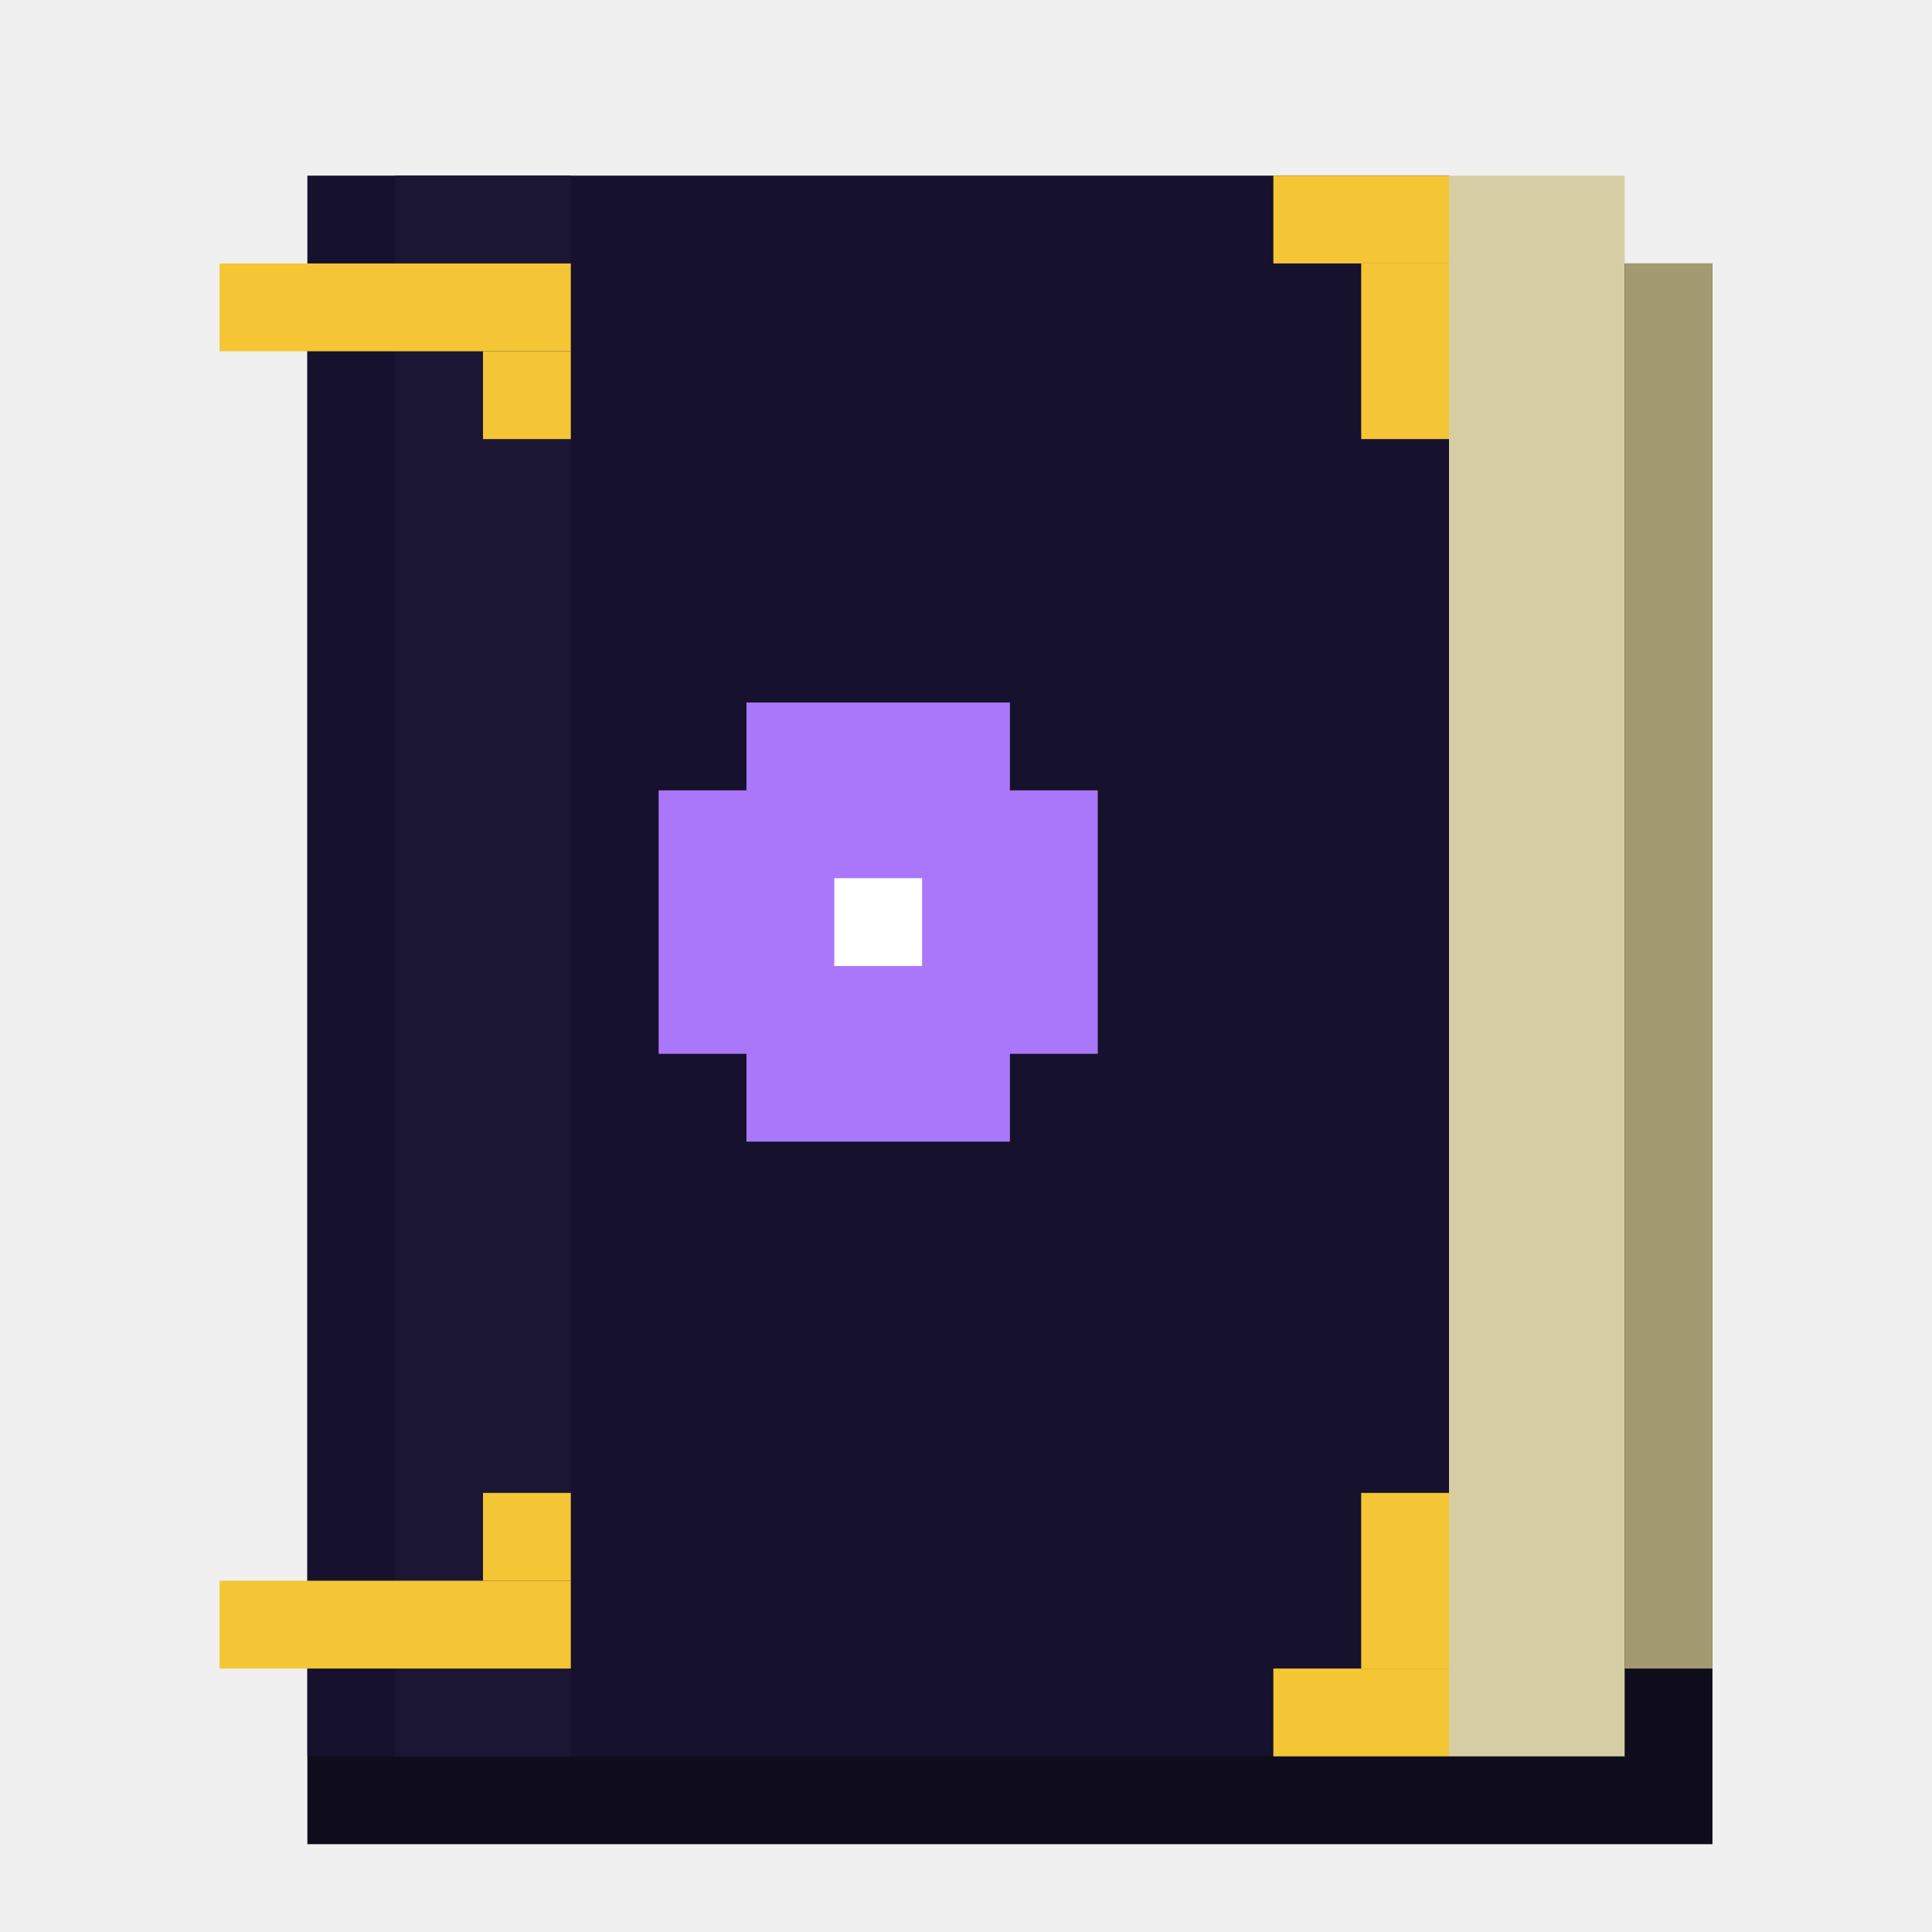
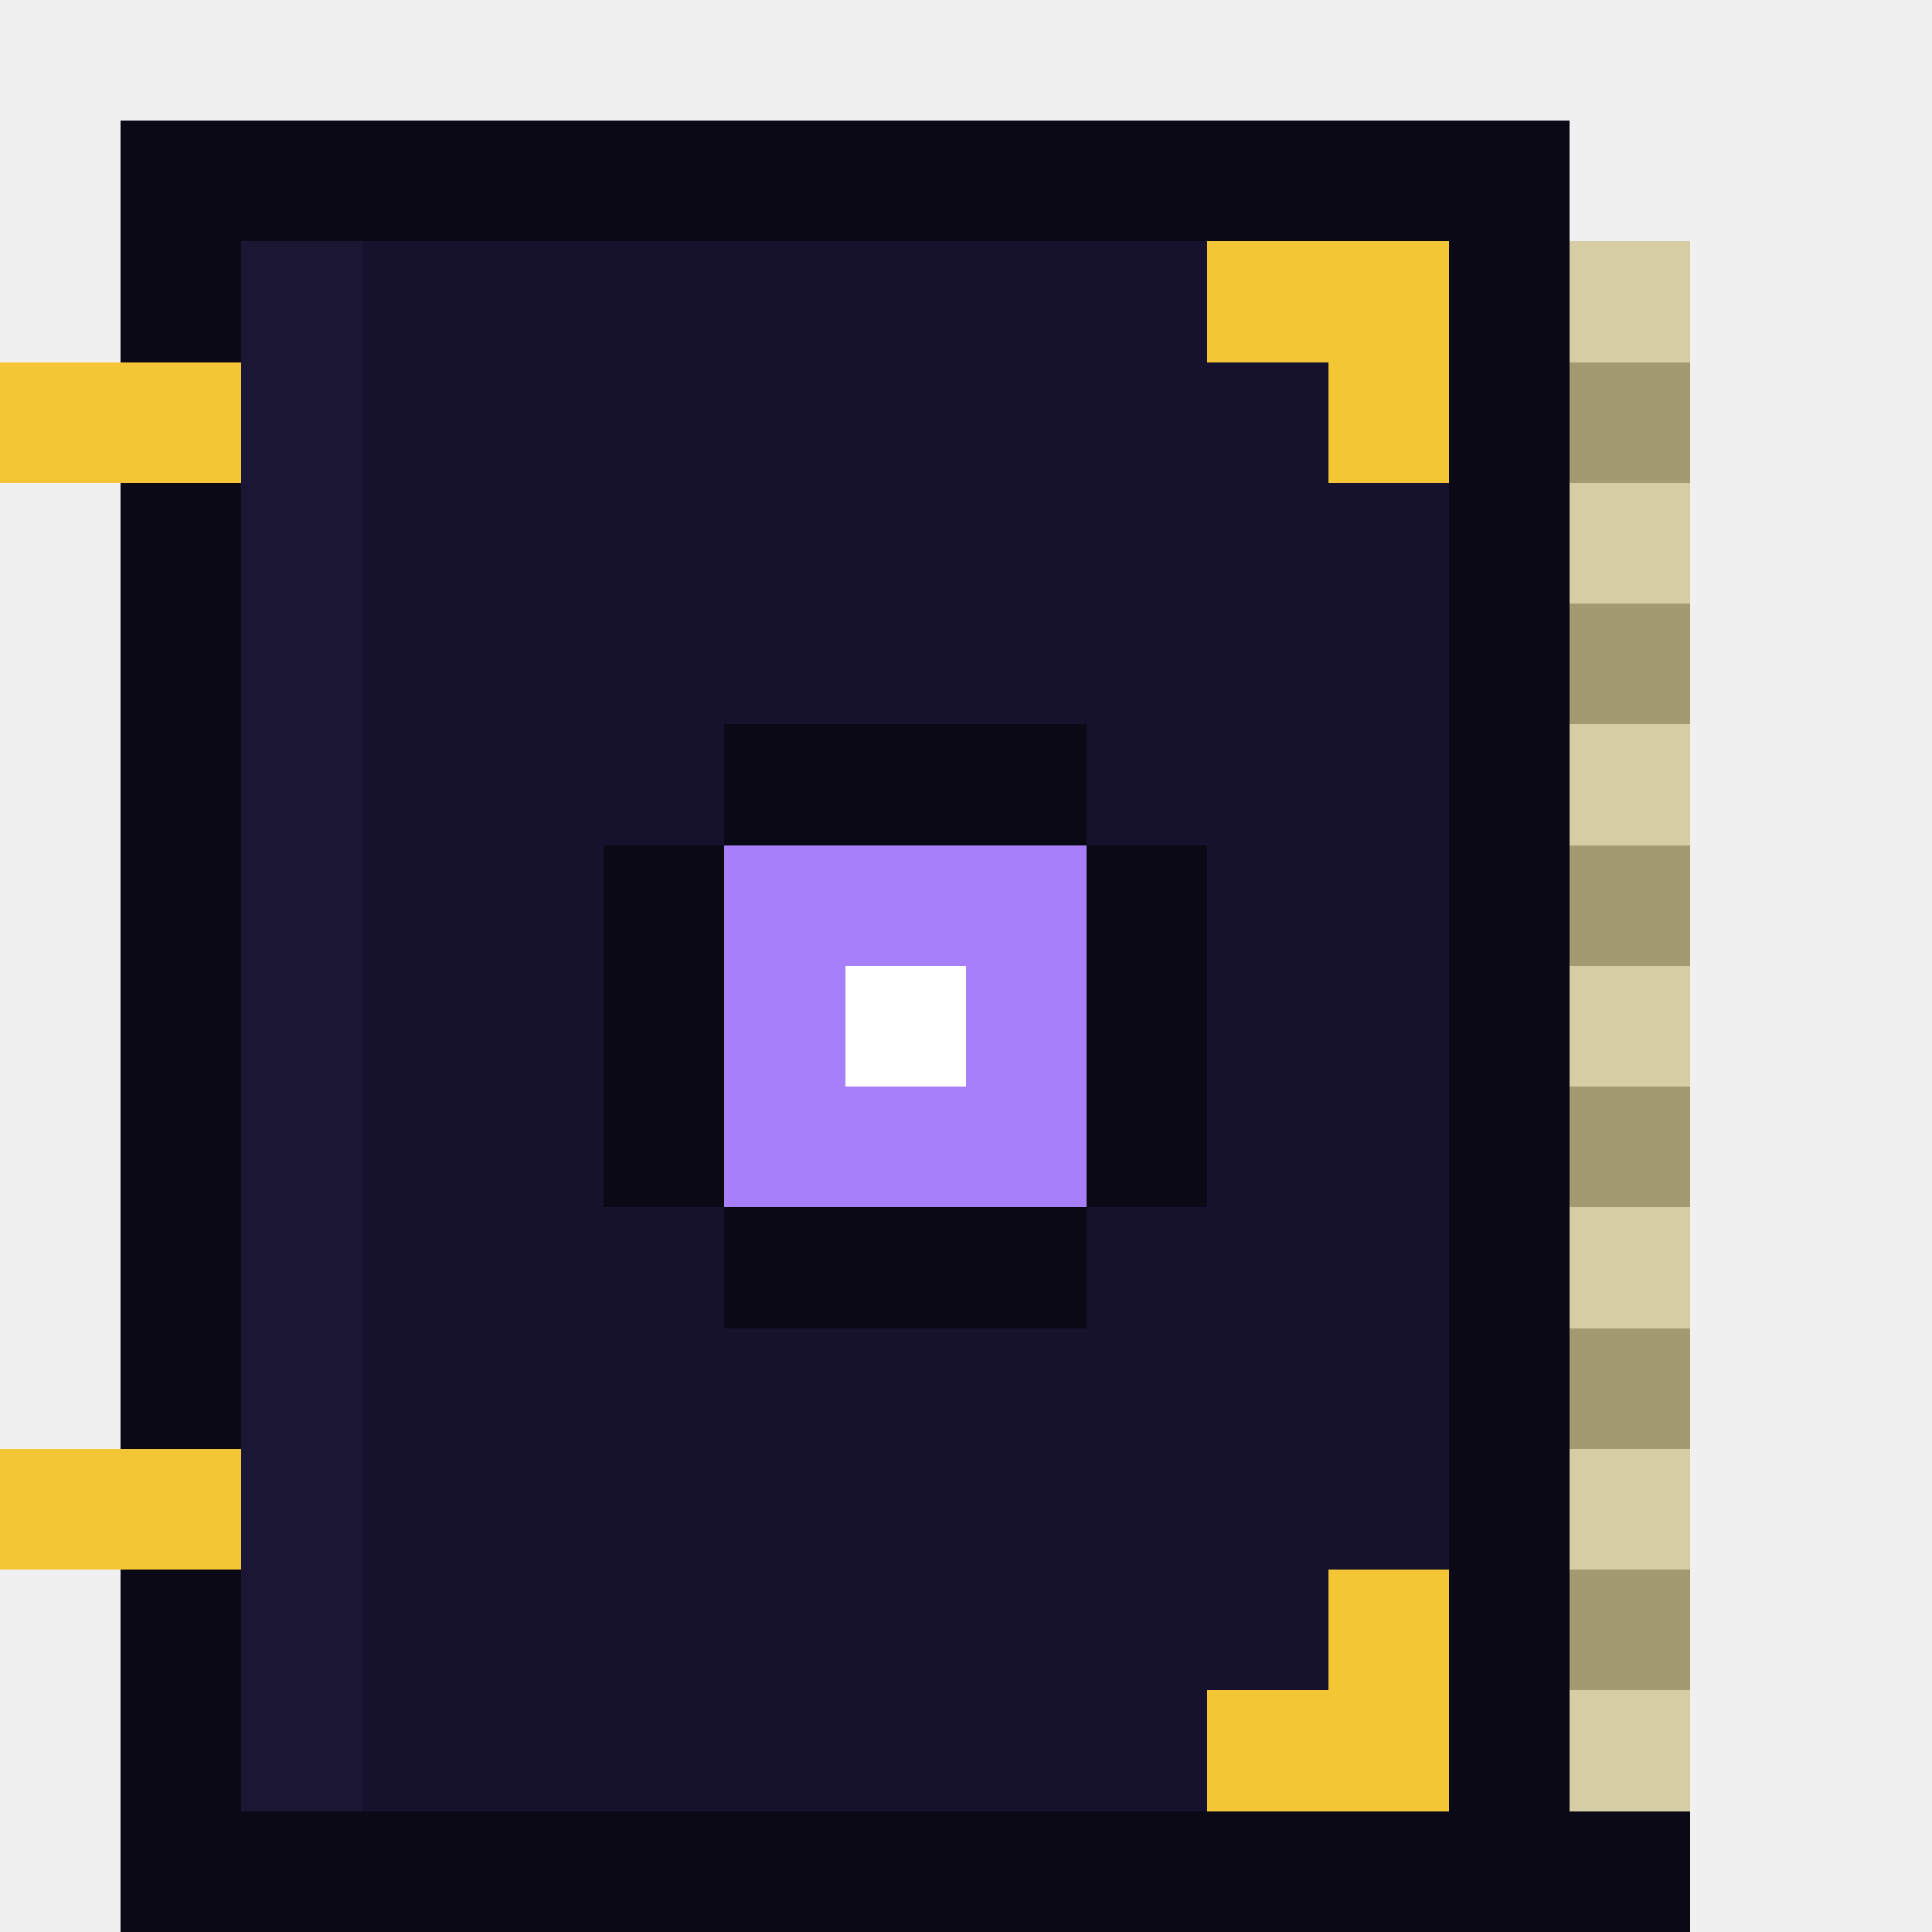
- <svg xmlns="http://www.w3.org/2000/svg" viewBox="5.5 5 22 22" fill="none" style="image-rendering: pixelated;">
-   <rect x="9" y="8" width="16" height="18" fill="#0f0c1b" />
-   <rect x="22" y="7" width="2" height="18" fill="#d6cda4" />
-   <rect x="24" y="8" width="1" height="16" fill="#a49a71" />
-   <rect x="9" y="7" width="13" height="18" fill="#16112c" />
-   <rect x="10" y="7" width="2" height="18" fill="#1c1635" />
-   <rect x="8" y="8" width="4" height="1" fill="#f4c535" />
-   <rect x="11" y="9" width="1" height="1" fill="#f4c535" />
-   <rect x="8" y="23" width="4" height="1" fill="#f4c535" />
-   <rect x="11" y="22" width="1" height="1" fill="#f4c535" />
-   <rect x="20" y="7" width="2" height="1" fill="#f4c535" />
-   <rect x="21" y="8" width="1" height="2" fill="#f4c535" />
-   <rect x="20" y="24" width="2" height="1" fill="#f4c535" />
-   <rect x="21" y="22" width="1" height="2" fill="#f4c535" />
-   <rect x="14" y="13" width="3" height="5" fill="#ab77fa" />
-   <rect x="13" y="14" width="5" height="3" fill="#ab77fa" />
-   <rect x="15" y="15" width="1" height="1" fill="#ffffff" />
+ <svg xmlns="http://www.w3.org/2000/svg" viewBox="0 0 16 16" shape-rendering="crispEdges">
+   <rect x="1" y="1" width="12" height="1" fill="#0b0916" />
+   <rect x="1" y="2" width="1" height="1" fill="#0b0916" />
+   <rect x="2" y="2" width="1" height="1" fill="#1c1635" />
+   <rect x="3" y="2" width="7" height="1" fill="#16112c" />
+   <rect x="10" y="2" width="2" height="1" fill="#f4c535" />
+   <rect x="12" y="2" width="1" height="1" fill="#0b0916" />
+   <rect x="13" y="2" width="1" height="1" fill="#d6cda4" />
+   <rect x="0" y="3" width="2" height="1" fill="#f4c535" />
+   <rect x="2" y="3" width="1" height="1" fill="#1c1635" />
+   <rect x="3" y="3" width="8" height="1" fill="#16112c" />
+   <rect x="11" y="3" width="1" height="1" fill="#f4c535" />
+   <rect x="12" y="3" width="1" height="1" fill="#0b0916" />
+   <rect x="13" y="3" width="1" height="1" fill="#a49a71" />
+   <rect x="1" y="4" width="1" height="1" fill="#0b0916" />
+   <rect x="2" y="4" width="1" height="1" fill="#1c1635" />
+   <rect x="3" y="4" width="9" height="1" fill="#16112c" />
+   <rect x="12" y="4" width="1" height="1" fill="#0b0916" />
+   <rect x="13" y="4" width="1" height="1" fill="#d6cda4" />
+   <rect x="1" y="5" width="1" height="1" fill="#0b0916" />
+   <rect x="2" y="5" width="1" height="1" fill="#1c1635" />
+   <rect x="3" y="5" width="9" height="1" fill="#16112c" />
+   <rect x="12" y="5" width="1" height="1" fill="#0b0916" />
+   <rect x="13" y="5" width="1" height="1" fill="#a49a71" />
+   <rect x="1" y="6" width="1" height="1" fill="#0b0916" />
+   <rect x="2" y="6" width="1" height="1" fill="#1c1635" />
+   <rect x="3" y="6" width="3" height="1" fill="#16112c" />
+   <rect x="6" y="6" width="3" height="1" fill="#0b0916" />
+   <rect x="9" y="6" width="3" height="1" fill="#16112c" />
+   <rect x="12" y="6" width="1" height="1" fill="#0b0916" />
+   <rect x="13" y="6" width="1" height="1" fill="#d6cda4" />
+   <rect x="1" y="7" width="1" height="1" fill="#0b0916" />
+   <rect x="2" y="7" width="1" height="1" fill="#1c1635" />
+   <rect x="3" y="7" width="2" height="1" fill="#16112c" />
+   <rect x="5" y="7" width="1" height="1" fill="#0b0916" />
+   <rect x="6" y="7" width="3" height="1" fill="#a87ffb" />
+   <rect x="9" y="7" width="1" height="1" fill="#0b0916" />
+   <rect x="10" y="7" width="2" height="1" fill="#16112c" />
+   <rect x="12" y="7" width="1" height="1" fill="#0b0916" />
+   <rect x="13" y="7" width="1" height="1" fill="#a49a71" />
+   <rect x="1" y="8" width="1" height="1" fill="#0b0916" />
+   <rect x="2" y="8" width="1" height="1" fill="#1c1635" />
+   <rect x="3" y="8" width="2" height="1" fill="#16112c" />
+   <rect x="5" y="8" width="1" height="1" fill="#0b0916" />
+   <rect x="6" y="8" width="1" height="1" fill="#a87ffb" />
+   <rect x="7" y="8" width="1" height="1" fill="#ffffff" />
+   <rect x="8" y="8" width="1" height="1" fill="#a87ffb" />
+   <rect x="9" y="8" width="1" height="1" fill="#0b0916" />
+   <rect x="10" y="8" width="2" height="1" fill="#16112c" />
+   <rect x="12" y="8" width="1" height="1" fill="#0b0916" />
+   <rect x="13" y="8" width="1" height="1" fill="#d6cda4" />
+   <rect x="1" y="9" width="1" height="1" fill="#0b0916" />
+   <rect x="2" y="9" width="1" height="1" fill="#1c1635" />
+   <rect x="3" y="9" width="2" height="1" fill="#16112c" />
+   <rect x="5" y="9" width="1" height="1" fill="#0b0916" />
+   <rect x="6" y="9" width="3" height="1" fill="#a87ffb" />
+   <rect x="9" y="9" width="1" height="1" fill="#0b0916" />
+   <rect x="10" y="9" width="2" height="1" fill="#16112c" />
+   <rect x="12" y="9" width="1" height="1" fill="#0b0916" />
+   <rect x="13" y="9" width="1" height="1" fill="#a49a71" />
+   <rect x="1" y="10" width="1" height="1" fill="#0b0916" />
+   <rect x="2" y="10" width="1" height="1" fill="#1c1635" />
+   <rect x="3" y="10" width="3" height="1" fill="#16112c" />
+   <rect x="6" y="10" width="3" height="1" fill="#0b0916" />
+   <rect x="9" y="10" width="3" height="1" fill="#16112c" />
+   <rect x="12" y="10" width="1" height="1" fill="#0b0916" />
+   <rect x="13" y="10" width="1" height="1" fill="#d6cda4" />
+   <rect x="1" y="11" width="1" height="1" fill="#0b0916" />
+   <rect x="2" y="11" width="1" height="1" fill="#1c1635" />
+   <rect x="3" y="11" width="9" height="1" fill="#16112c" />
+   <rect x="12" y="11" width="1" height="1" fill="#0b0916" />
+   <rect x="13" y="11" width="1" height="1" fill="#a49a71" />
+   <rect x="0" y="12" width="2" height="1" fill="#f4c535" />
+   <rect x="2" y="12" width="1" height="1" fill="#1c1635" />
+   <rect x="3" y="12" width="9" height="1" fill="#16112c" />
+   <rect x="12" y="12" width="1" height="1" fill="#0b0916" />
+   <rect x="13" y="12" width="1" height="1" fill="#d6cda4" />
+   <rect x="1" y="13" width="1" height="1" fill="#0b0916" />
+   <rect x="2" y="13" width="1" height="1" fill="#1c1635" />
+   <rect x="3" y="13" width="8" height="1" fill="#16112c" />
+   <rect x="11" y="13" width="1" height="1" fill="#f4c535" />
+   <rect x="12" y="13" width="1" height="1" fill="#0b0916" />
+   <rect x="13" y="13" width="1" height="1" fill="#a49a71" />
+   <rect x="1" y="14" width="1" height="1" fill="#0b0916" />
+   <rect x="2" y="14" width="1" height="1" fill="#1c1635" />
+   <rect x="3" y="14" width="7" height="1" fill="#16112c" />
+   <rect x="10" y="14" width="2" height="1" fill="#f4c535" />
+   <rect x="12" y="14" width="1" height="1" fill="#0b0916" />
+   <rect x="13" y="14" width="1" height="1" fill="#d6cda4" />
+   <rect x="1" y="15" width="13" height="1" fill="#0b0916" />
</svg>
